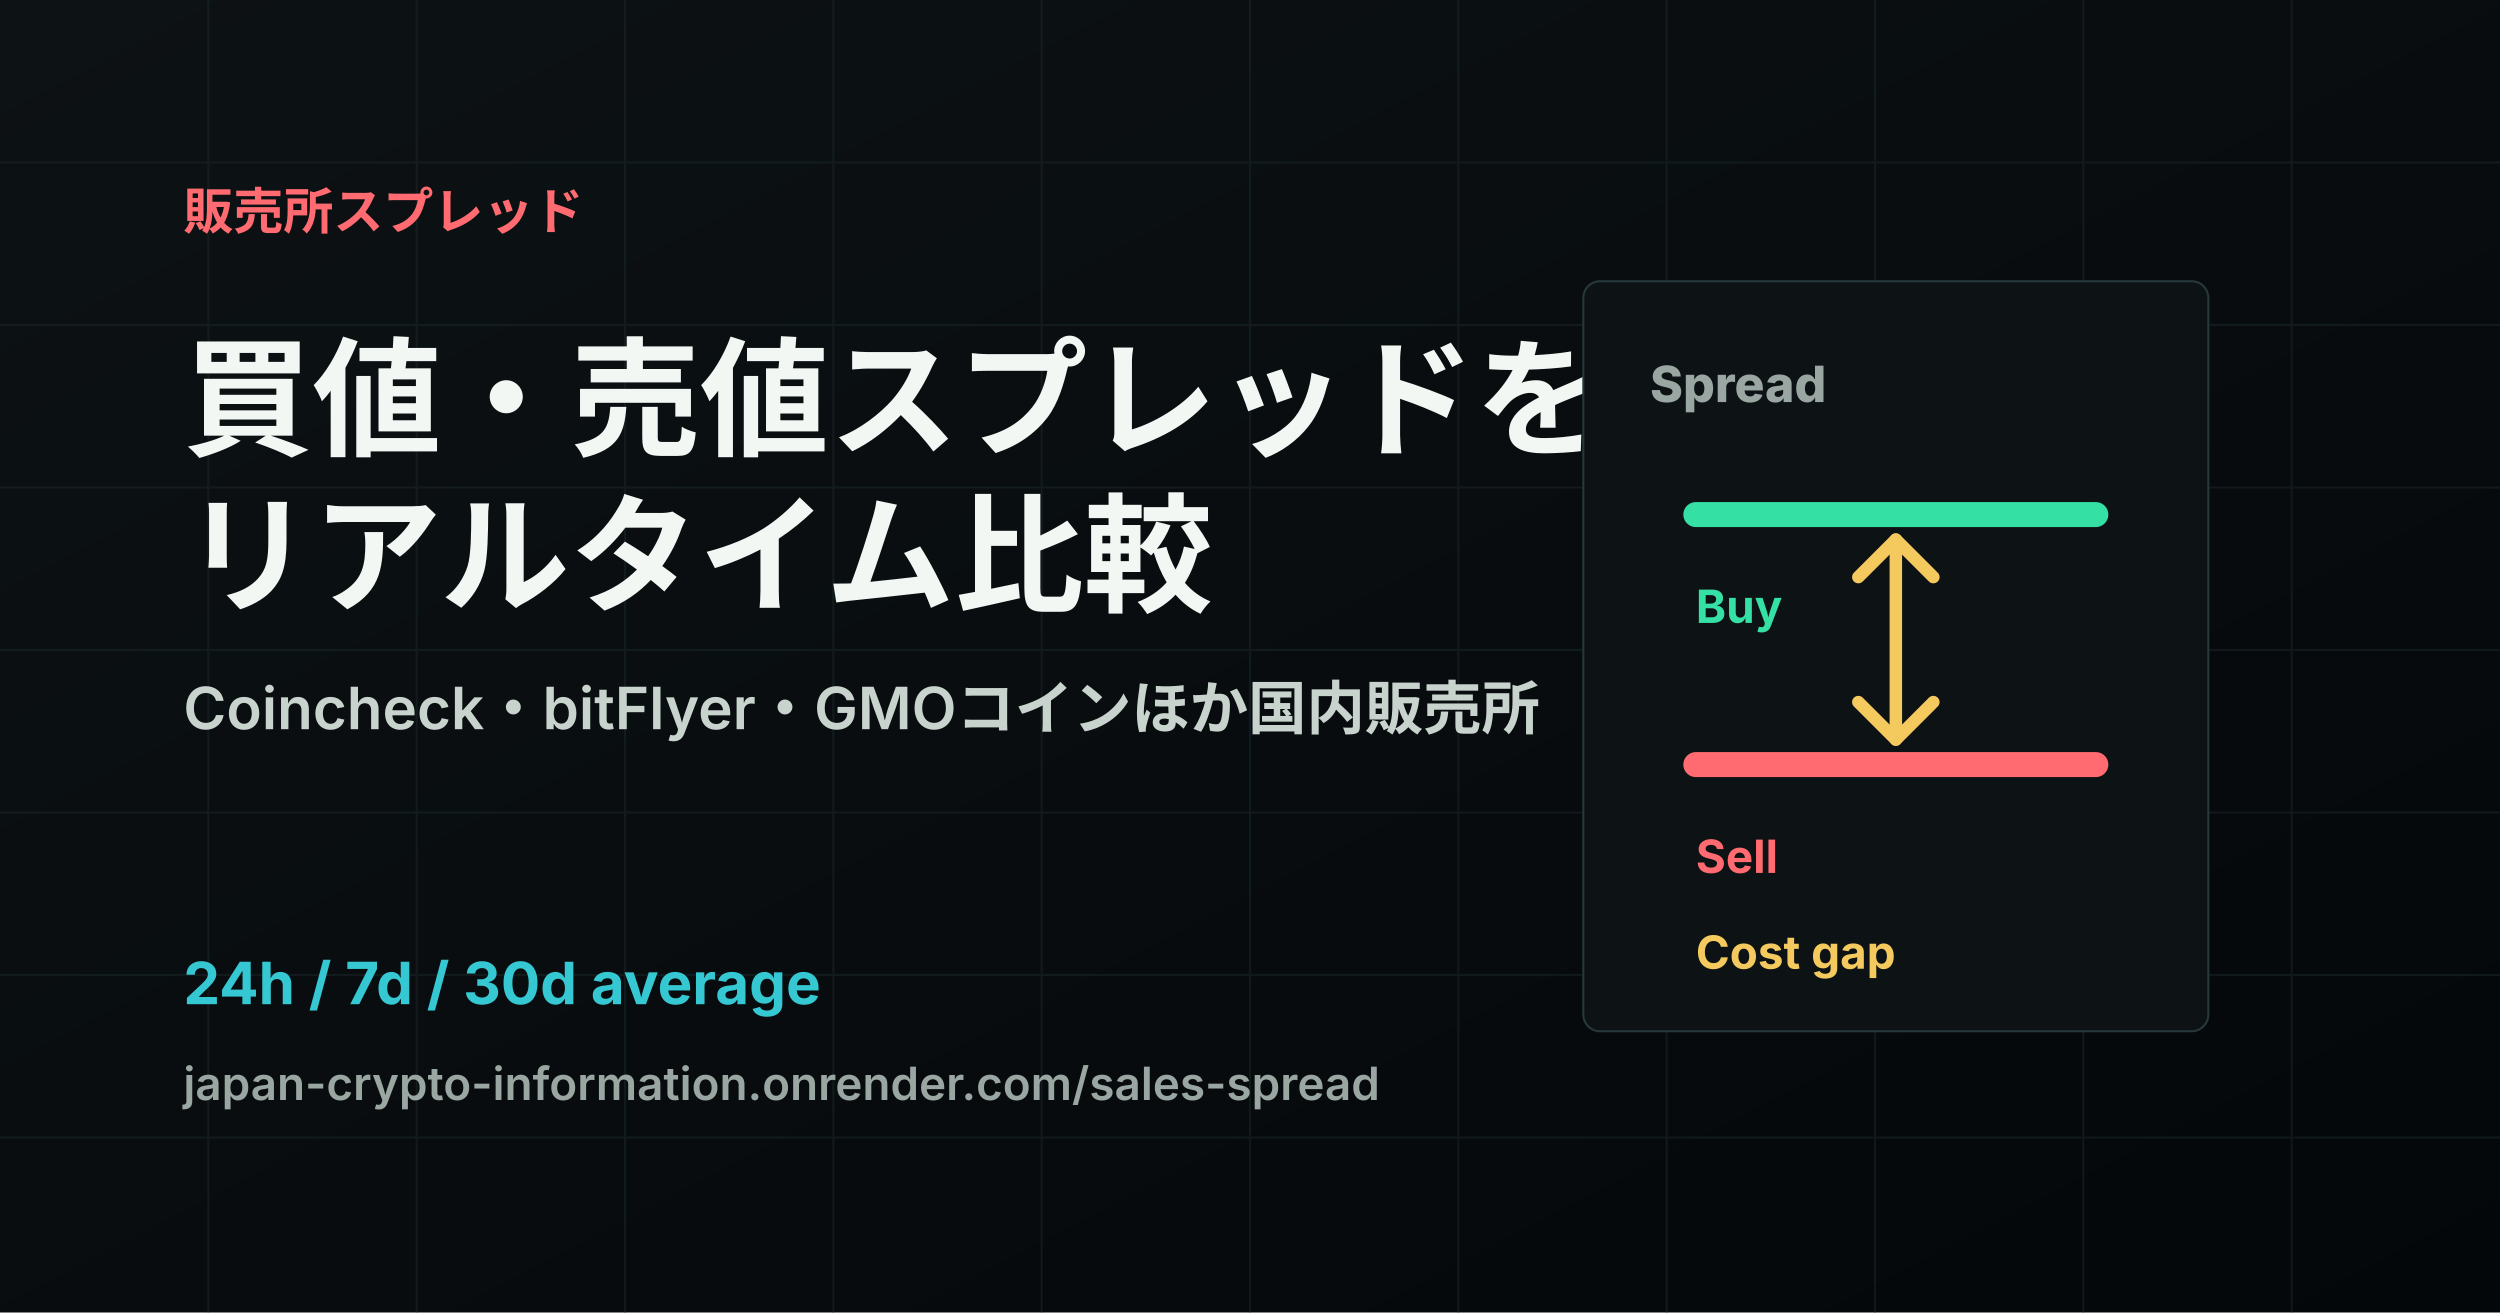
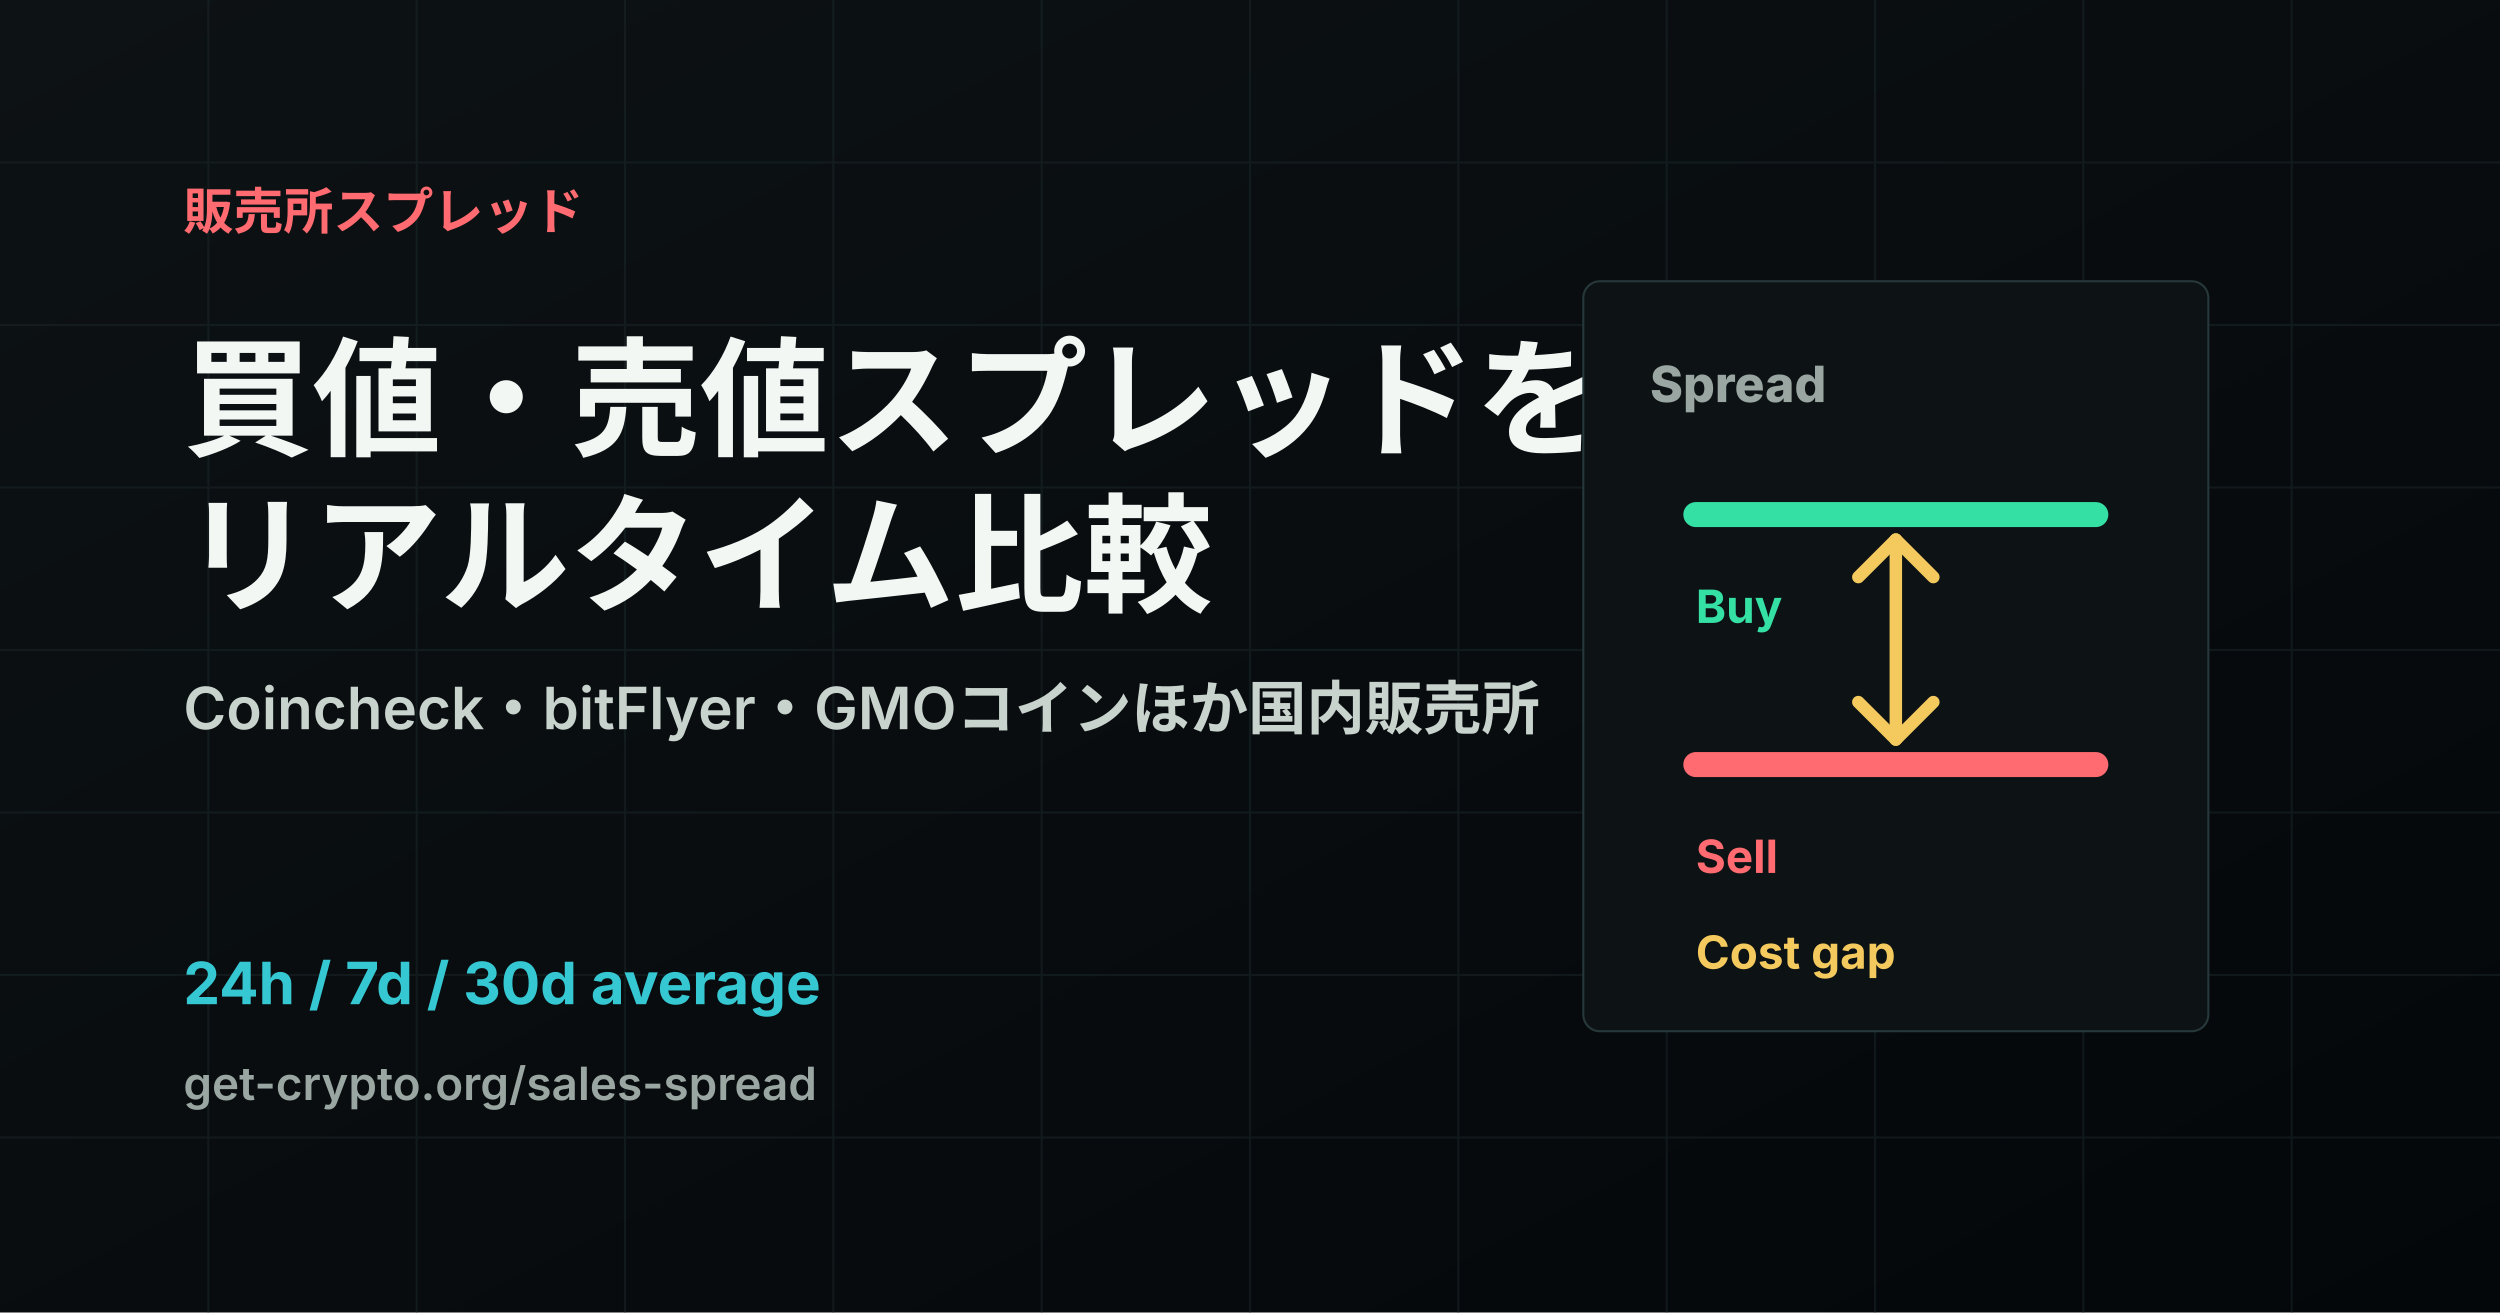
<svg xmlns="http://www.w3.org/2000/svg" width="1200" height="630" viewBox="0 0 1200 630" role="img" aria-labelledby="title desc">
  <defs>
    <linearGradient id="bg" x1="0" y1="0" x2="1" y2="1">
      <stop offset="0" stop-color="#0d1214" />
      <stop offset="1" stop-color="#04070a" />
    </linearGradient>
  </defs>
  <rect width="1200" height="630" fill="url(#bg)" />
  <g opacity="0.45" stroke="#1d2a2c">
    <path d="M0 78H1200M0 156H1200M0 234H1200M0 312H1200M0 390H1200M0 468H1200M0 546H1200" />
    <path d="M100 0V630M200 0V630M300 0V630M400 0V630M500 0V630M600 0V630M700 0V630M800 0V630M900 0V630M1000 0V630M1100 0V630" />
  </g>
  <text x="88" y="110" font-family="Inter, Arial, sans-serif" font-size="24" font-weight="800" fill="#ff6b70">販売所スプレッド</text>
  <text x="88" y="214" font-family="Inter, Arial, sans-serif" font-size="62" font-weight="800" fill="#f2f7f4">買値・売値スプレッドを</text>
  <text x="88" y="289" font-family="Inter, Arial, sans-serif" font-size="62" font-weight="800" fill="#f2f7f4">リアルタイム比較</text>
  <text x="88" y="350" font-family="Inter, Arial, sans-serif" font-size="28" font-weight="600" fill="#c9d3cd">Coincheck・bitFlyer・GMOコインほか国内販売所</text>
  <g transform="translate(760 135)">
    <rect x="0" y="0" width="300" height="360" rx="8" fill="#0d1214" stroke="#26383b" />
    <text x="32" y="58" font-family="Inter, Arial, sans-serif" font-size="24" font-weight="800" fill="#9aa6a1">Spread</text>
    <line x1="54" y1="112" x2="246" y2="112" stroke="#35e0a5" stroke-width="12" stroke-linecap="round" />
    <line x1="54" y1="232" x2="246" y2="232" stroke="#ff6b70" stroke-width="12" stroke-linecap="round" />
    <path d="M150 124V220" stroke="#f4c95d" stroke-width="6" stroke-linecap="round" />
    <path d="M132 142L150 124L168 142M132 202L150 220L168 202" fill="none" stroke="#f4c95d" stroke-width="6" stroke-linecap="round" stroke-linejoin="round" />
    <text x="54" y="164" font-family="Inter, Arial, sans-serif" font-size="22" font-weight="700" fill="#35e0a5">Buy</text>
    <text x="54" y="284" font-family="Inter, Arial, sans-serif" font-size="22" font-weight="700" fill="#ff6b70">Sell</text>
    <text x="54" y="330" font-family="Inter, Arial, sans-serif" font-size="22" font-weight="700" fill="#f4c95d">Cost gap</text>
  </g>
  <text x="88" y="482" font-family="Inter, Arial, sans-serif" font-size="28" font-weight="700" fill="#35c8d2">24h / 7d / 30d average</text>
-   <text x="88" y="528" font-family="Inter, Arial, sans-serif" font-size="22" font-weight="600" fill="#9aa6a1">japan-crypto-information.onrender.com/sales-spread</text>
+   <text x="88" y="528" font-family="Inter, Arial, sans-serif" font-size="22" font-weight="600" fill="#9aa6a1">get-crypto.org/sales-spread</text>
</svg>
